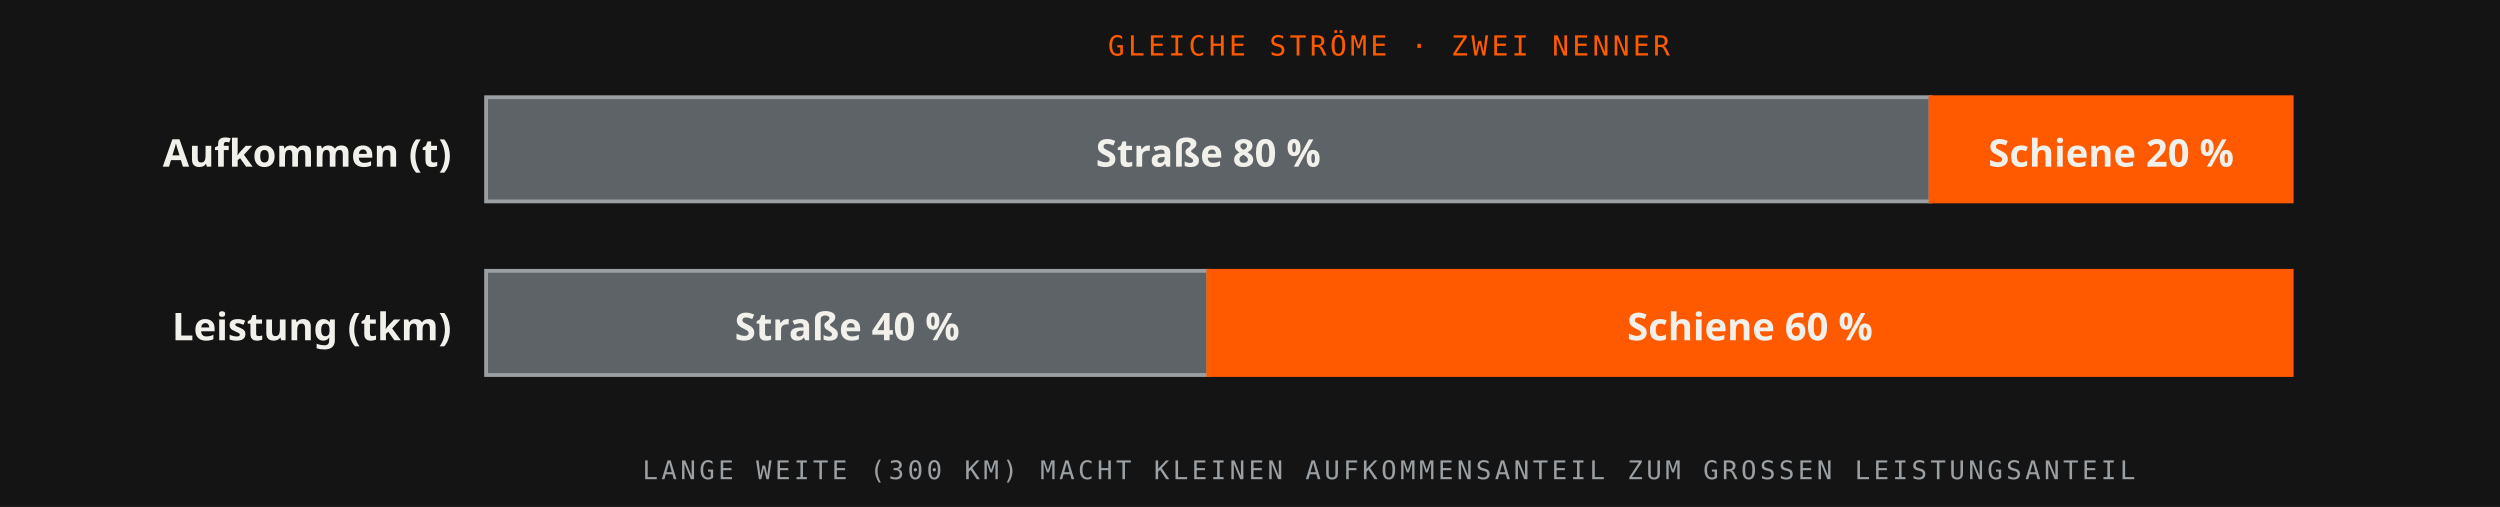
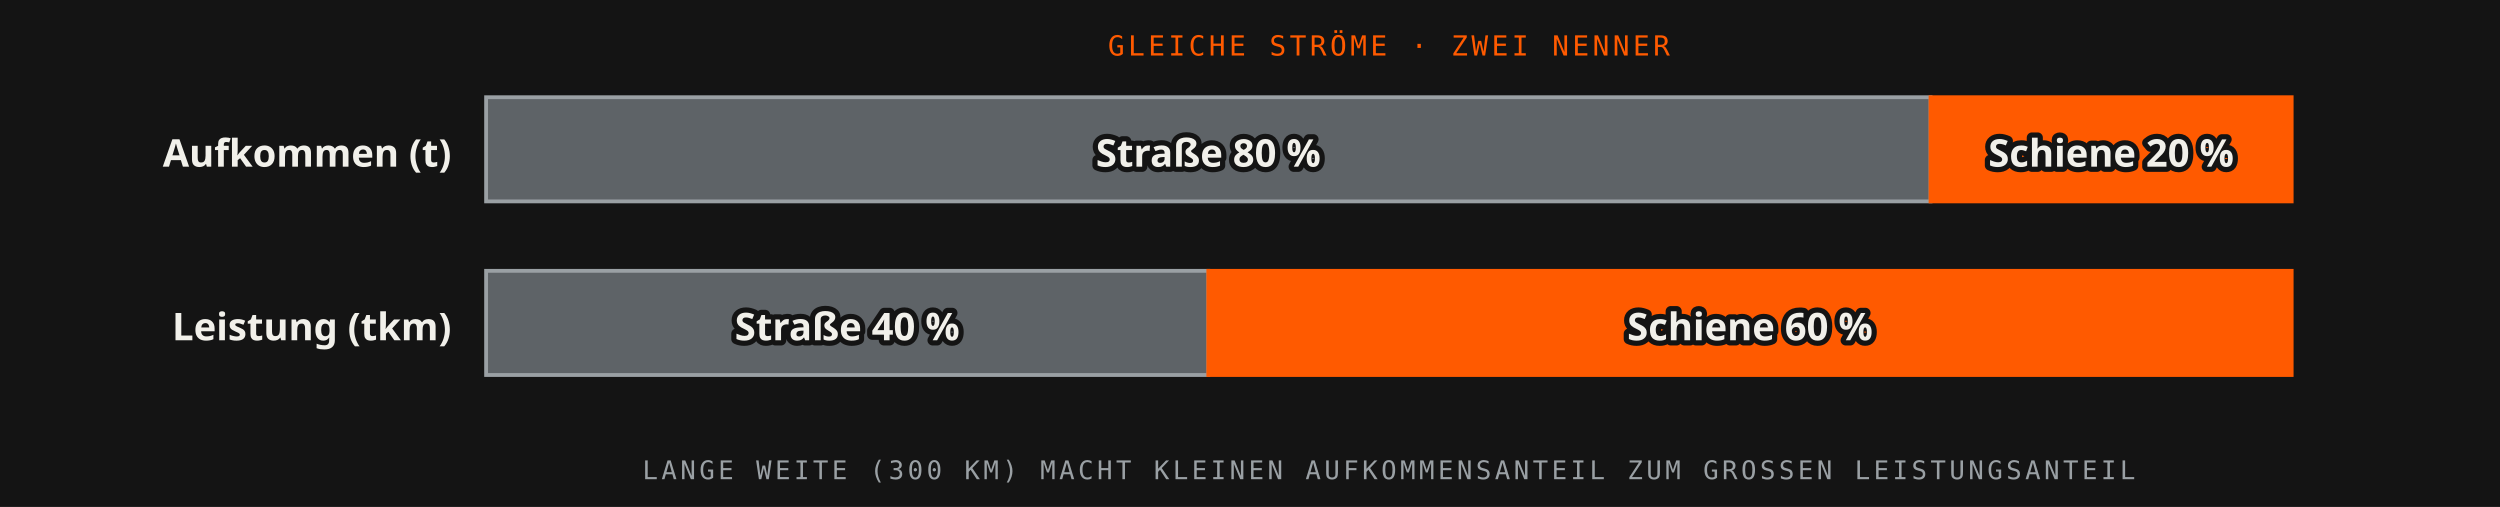
<svg xmlns="http://www.w3.org/2000/svg" viewBox="0 0 720 146" width="100%" font-family="IT, Inter Tight, sans-serif">
  <rect x="0" y="0" width="100%" height="100%" fill="#141414" />
  <defs>
    <marker id="ar" viewBox="0 0 10 10" refX="9" refY="5" markerWidth="6.5" markerHeight="6.5" orient="auto-start-reverse">
      <path d="M0,0 L10,5 L0,10 z" fill="#5E6367" />
    </marker>
    <marker id="arn" viewBox="0 0 10 10" refX="9" refY="5" markerWidth="6.5" markerHeight="6.5" orient="auto-start-reverse">
      <path d="M0,0 L10,5 L0,10 z" fill="#5E6367" />
    </marker>
    <marker id="aro" viewBox="0 0 10 10" refX="9" refY="5" markerWidth="6.5" markerHeight="6.5" orient="auto-start-reverse">
      <path d="M0,0 L10,5 L0,10 z" fill="#FF5A00" />
    </marker>
  </defs>
-   <text x="130" y="48" font-size="11" fill="#F1F0EA" text-anchor="end" font-weight="600">Aufkommen (t)</text>
  <rect x="140" y="28" width="416.0" height="30" rx="0" fill="#5E6367" stroke="#9AA0A4" stroke-width="1.1" />
-   <text x="348.0" y="48" font-size="11" fill="#F1F0EA" text-anchor="middle" font-weight="600">Straße 80 %</text>
  <rect x="556.0" y="28" width="104.0" height="30" rx="0" fill="#FF5A00" stroke="#FF5A00" stroke-width="1.1" />
-   <text x="608.0" y="48" font-size="11" fill="#F1F0EA" text-anchor="middle" font-weight="600">Schiene 20 %</text>
-   <text x="665" y="48" font-size="1" fill="#F1F0EA" text-anchor="middle" font-weight="400" />
-   <text x="130" y="98" font-size="11" fill="#F1F0EA" text-anchor="end" font-weight="600">Leistung (tkm)</text>
  <rect x="140" y="78" width="208.0" height="30" rx="0" fill="#5E6367" stroke="#9AA0A4" stroke-width="1.1" />
-   <text x="244.0" y="98" font-size="11" fill="#F1F0EA" text-anchor="middle" font-weight="600">Straße 40 %</text>
  <rect x="348.0" y="78" width="312.0" height="30" rx="0" fill="#FF5A00" stroke="#FF5A00" stroke-width="1.1" />
-   <text x="504.0" y="98" font-size="11" fill="#F1F0EA" text-anchor="middle" font-weight="600">Schiene 60 %</text>
-   <text x="665" y="98" font-size="1" fill="#F1F0EA" text-anchor="middle" font-weight="400" />
-   <text x="400" y="16" font-size="8" fill="#FF5A00" text-anchor="middle" font-weight="500" font-family="JB, JetBrains Mono, monospace" letter-spacing="1">GLEICHE STRÖME · ZWEI NENNER</text>
-   <text x="400" y="138" font-size="7.4" fill="#9AA0A4" text-anchor="middle" font-weight="500" font-family="JB, JetBrains Mono, monospace" letter-spacing="1">LANGE WEITE (300 KM) MACHT KLEINEN AUFKOMMENSANTEIL ZUM GROSSEN LEISTUNGSANTEIL</text>
+   <text stroke="#141414" stroke-width="3" stroke-linejoin="round" paint-order="stroke" x="130" y="48" font-size="11" fill="#F1F0EA" text-anchor="end" font-weight="600">Aufkommen (t)</text>
+   <text stroke="#141414" stroke-width="3" stroke-linejoin="round" paint-order="stroke" x="348.0" y="48" font-size="11" fill="#F1F0EA" text-anchor="middle" font-weight="600">Straße 80 %</text>
+   <text stroke="#141414" stroke-width="3" stroke-linejoin="round" paint-order="stroke" x="608.0" y="48" font-size="11" fill="#F1F0EA" text-anchor="middle" font-weight="600">Schiene 20 %</text>
+   <text stroke="#141414" stroke-width="3" stroke-linejoin="round" paint-order="stroke" x="665" y="48" font-size="1" fill="#F1F0EA" text-anchor="middle" font-weight="400" />
+   <text stroke="#141414" stroke-width="3" stroke-linejoin="round" paint-order="stroke" x="130" y="98" font-size="11" fill="#F1F0EA" text-anchor="end" font-weight="600">Leistung (tkm)</text>
+   <text stroke="#141414" stroke-width="3" stroke-linejoin="round" paint-order="stroke" x="244.0" y="98" font-size="11" fill="#F1F0EA" text-anchor="middle" font-weight="600">Straße 40 %</text>
+   <text stroke="#141414" stroke-width="3" stroke-linejoin="round" paint-order="stroke" x="504.0" y="98" font-size="11" fill="#F1F0EA" text-anchor="middle" font-weight="600">Schiene 60 %</text>
+   <text stroke="#141414" stroke-width="3" stroke-linejoin="round" paint-order="stroke" x="665" y="98" font-size="1" fill="#F1F0EA" text-anchor="middle" font-weight="400" />
+   <text stroke="#141414" stroke-width="3" stroke-linejoin="round" paint-order="stroke" x="400" y="16" font-size="8" fill="#FF5A00" text-anchor="middle" font-weight="500" font-family="JB, JetBrains Mono, monospace" letter-spacing="1">GLEICHE STRÖME · ZWEI NENNER</text>
+   <text stroke="#141414" stroke-width="3" stroke-linejoin="round" paint-order="stroke" x="400" y="138" font-size="7.4" fill="#9AA0A4" text-anchor="middle" font-weight="500" font-family="JB, JetBrains Mono, monospace" letter-spacing="1">LANGE WEITE (300 KM) MACHT KLEINEN AUFKOMMENSANTEIL ZUM GROSSEN LEISTUNGSANTEIL</text>
</svg>
